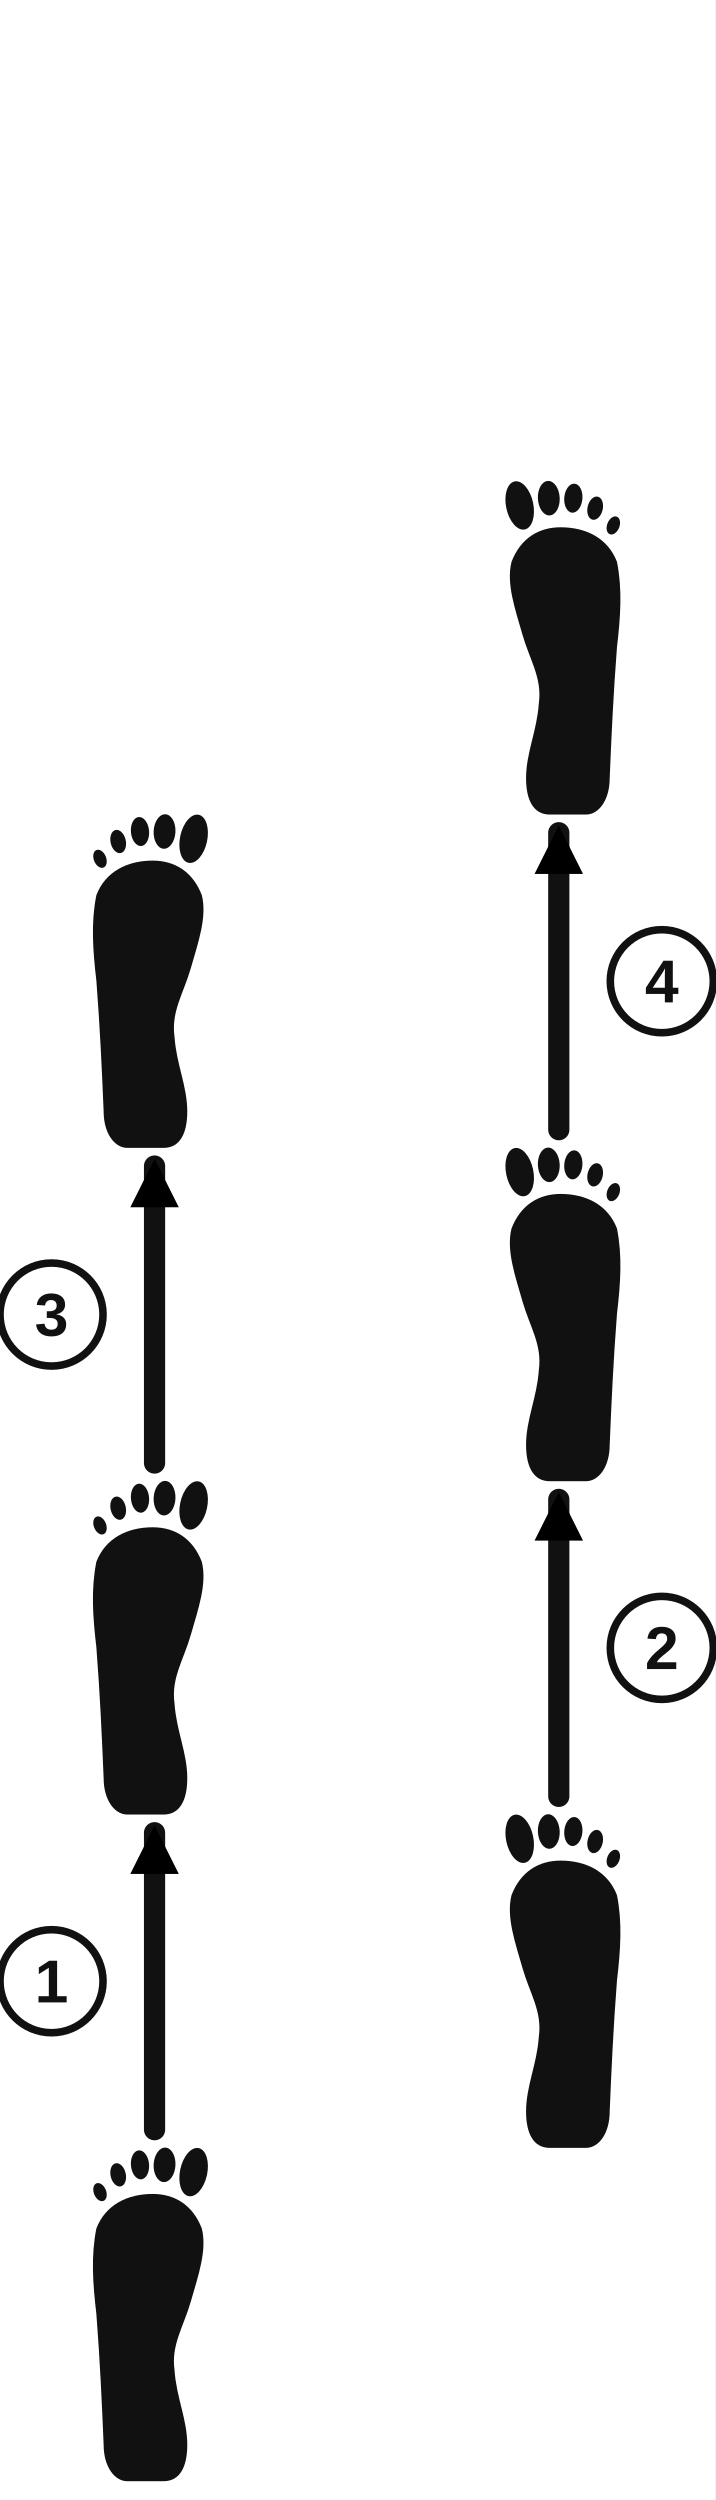
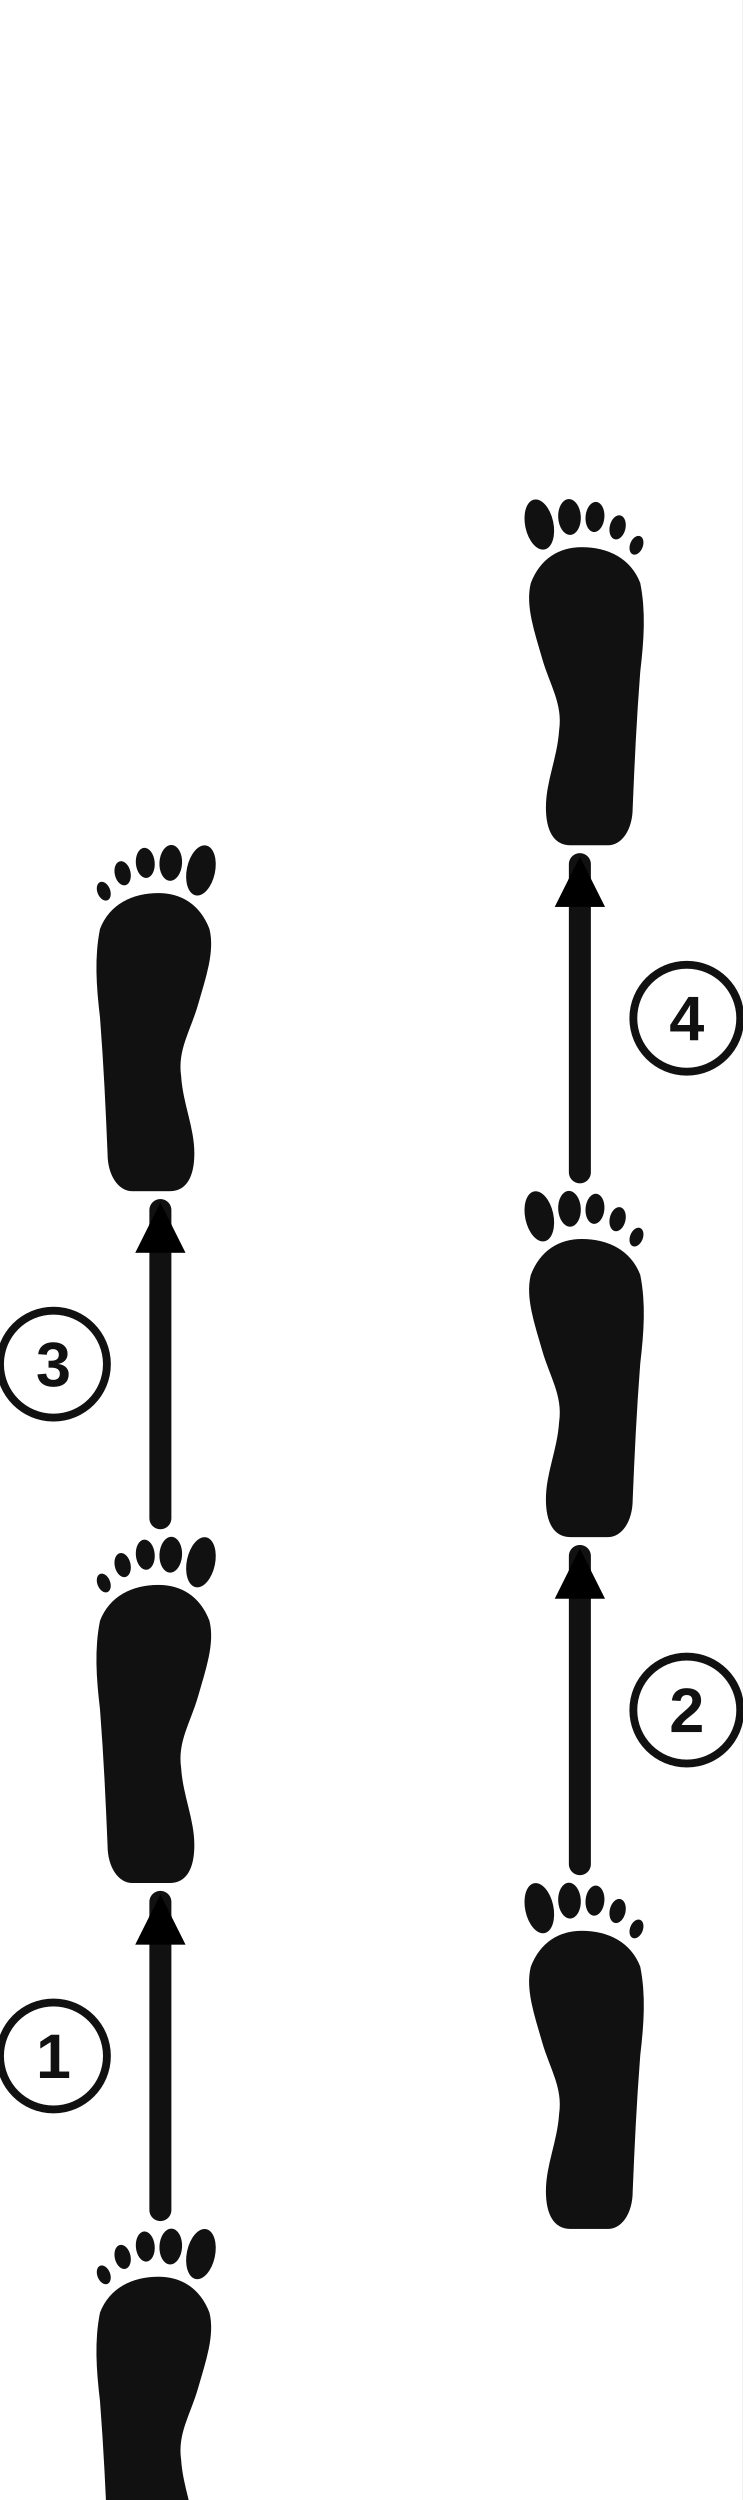
- <svg xmlns="http://www.w3.org/2000/svg" viewBox="0 0 236 825" role="img" aria-label="Ayumi-ashi: left foot steps forward (movements 1 and 3) while right foot follows (movements 2 and 4)">
+ <svg xmlns="http://www.w3.org/2000/svg" viewBox="0 0 236 795" role="img" aria-label="Ayumi-ashi: left foot steps forward (movements 1 and 3) while right foot follows (movements 2 and 4)">
  <defs>
    <g id="foot-r">
      <path d="M 45 224                C 36 224 32 216 32 204                C 32 190 38 178 39 163                C 41 149 34 139 30 125                C 26 111 21 97 24 85                C 29 72 39 66 51 66                C 65 66 77 72 82 85                C 85 100 84 115 82 132                C 80 158 79 180 78 204                C 78 216 72 224 65 224                Z" />
      <ellipse cx="28.5" cy="54" rx="7.5" ry="13.5" transform="rotate(-12 28.5 54)" />
      <ellipse cx="44.5" cy="50" rx="6" ry="9.5" transform="rotate(-3 44.5 50)" />
      <ellipse cx="58" cy="50" rx="5" ry="8" transform="rotate(5 58 50)" />
      <ellipse cx="70" cy="55.5" rx="4.2" ry="6.5" transform="rotate(13 70 55.5)" />
      <ellipse cx="80" cy="65" rx="3.4" ry="5.2" transform="rotate(22 80 65)" />
    </g>
    <g id="foot-l">
      <use href="#foot-r" transform="translate(100 0) scale(-1 1)" />
    </g>
    <marker id="ah" viewBox="0 0 10 10" refX="8.5" refY="5" markerWidth="16" markerHeight="16" orient="auto" markerUnits="userSpaceOnUse">
      <path d="M 0 0 L 10 5 L 0 10 Z" />
    </marker>
  </defs>
-   <rect width="236" height="825" fill="#ffffff" />
+   <rect width="236" height="795" fill="#ffffff" />
  <use href="#foot-r" fill="#111111" transform="translate(154.4 134.4) scale(0.6)" />
  <use href="#foot-r" fill="#111111" transform="translate(154.4 354.4) scale(0.6)" />
  <use href="#foot-r" fill="#111111" transform="translate(154.4 574.4) scale(0.6)" />
  <use href="#foot-l" fill="#111111" transform="translate(21.0 244.4) scale(0.6)" />
  <use href="#foot-l" fill="#111111" transform="translate(21.0 464.4) scale(0.6)" />
  <use href="#foot-l" fill="#111111" transform="translate(21.0 684.4) scale(0.6)" />
  <g stroke="#111111" stroke-width="7" stroke-linecap="round" fill="none">
    <path d="M 184.4 592.8 L 184.4 494.8" marker-end="url(#ah)" />
    <path d="M 184.4 372.8 L 184.4 274.8" marker-end="url(#ah)" />
    <path d="M 51.0 702.8 L 51.0 604.8" marker-end="url(#ah)" />
    <path d="M 51.0 482.8 L 51.0 384.8" marker-end="url(#ah)" />
  </g>
  <g font-family="Arial, Helvetica, sans-serif" font-size="20" font-weight="bold" text-anchor="middle">
    <circle cx="218.4" cy="543.8" r="17" fill="#ffffff" stroke="#111111" stroke-width="2.5" />
    <text x="218.4" y="543.8" dy="0.35em" fill="#111111">2</text>
    <circle cx="218.4" cy="323.8" r="17" fill="#ffffff" stroke="#111111" stroke-width="2.5" />
    <text x="218.4" y="323.8" dy="0.35em" fill="#111111">4</text>
    <circle cx="17.0" cy="653.8" r="17" fill="#ffffff" stroke="#111111" stroke-width="2.5" />
    <text x="17.0" y="653.8" dy="0.35em" fill="#111111">1</text>
    <circle cx="17.0" cy="433.8" r="17" fill="#ffffff" stroke="#111111" stroke-width="2.5" />
    <text x="17.0" y="433.8" dy="0.35em" fill="#111111">3</text>
  </g>
</svg>
